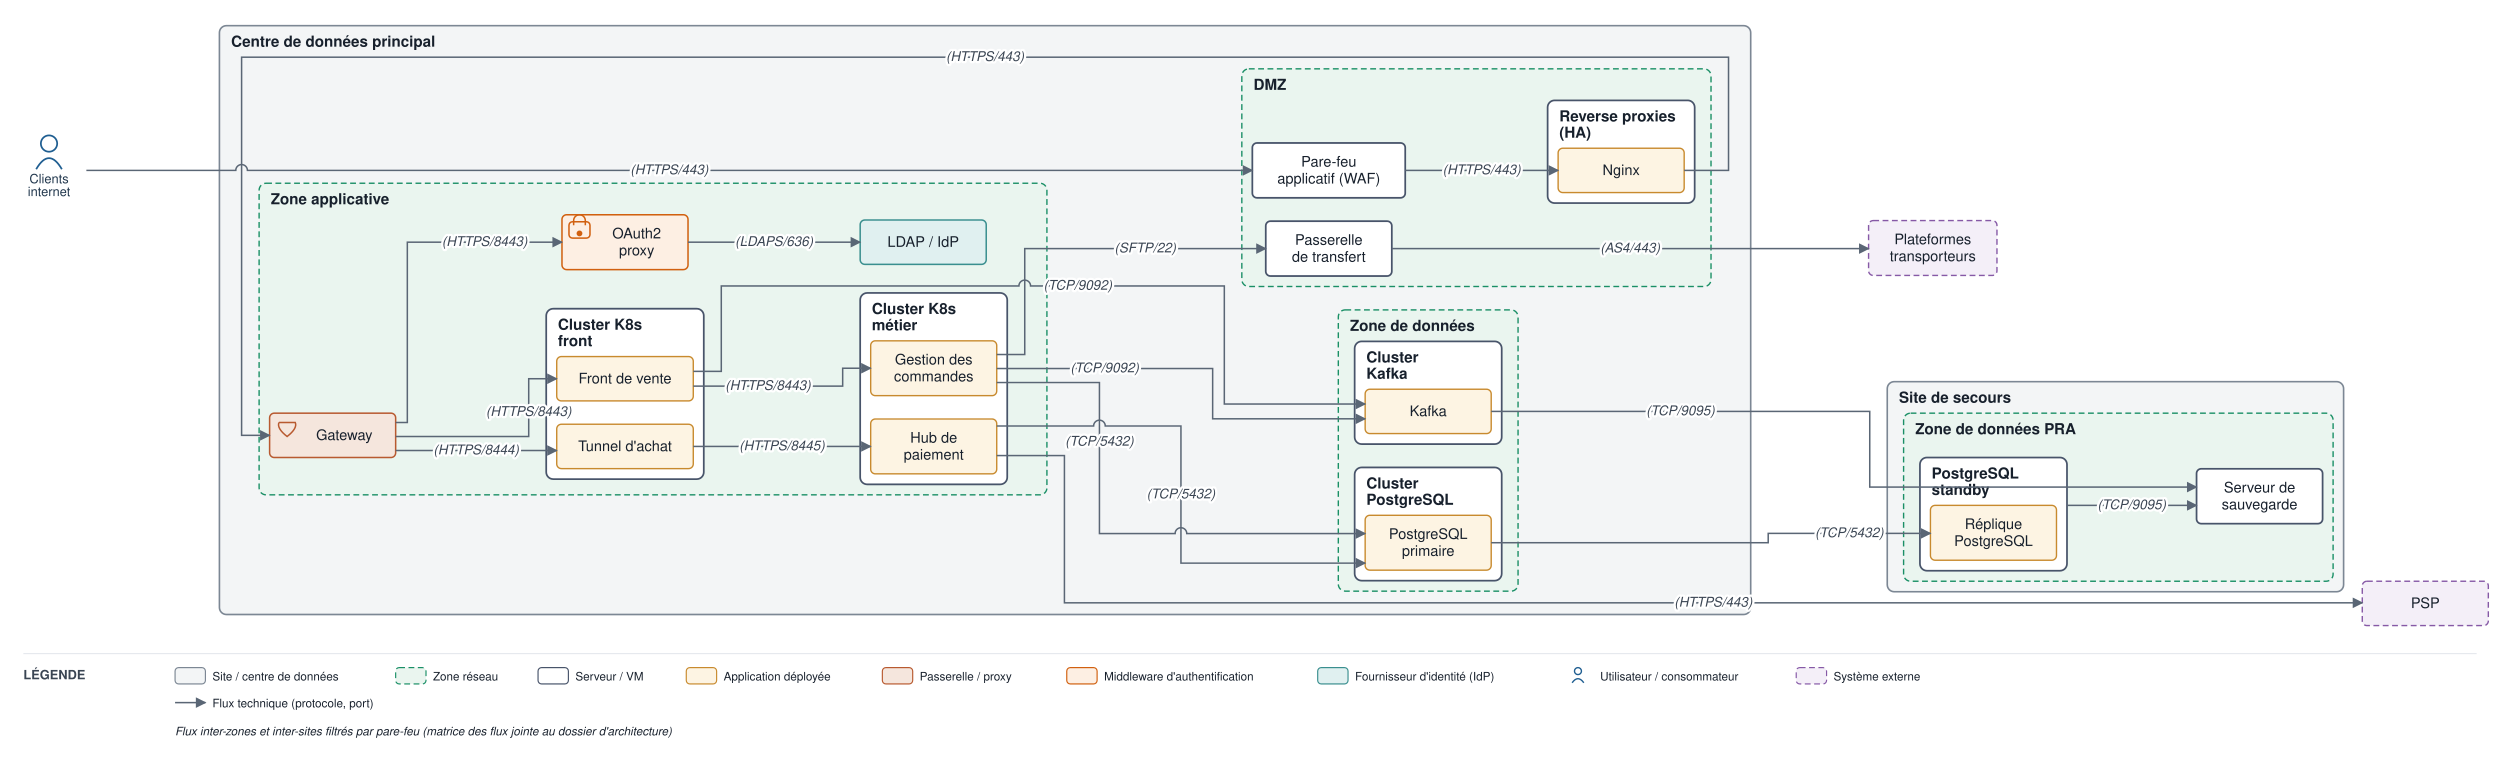
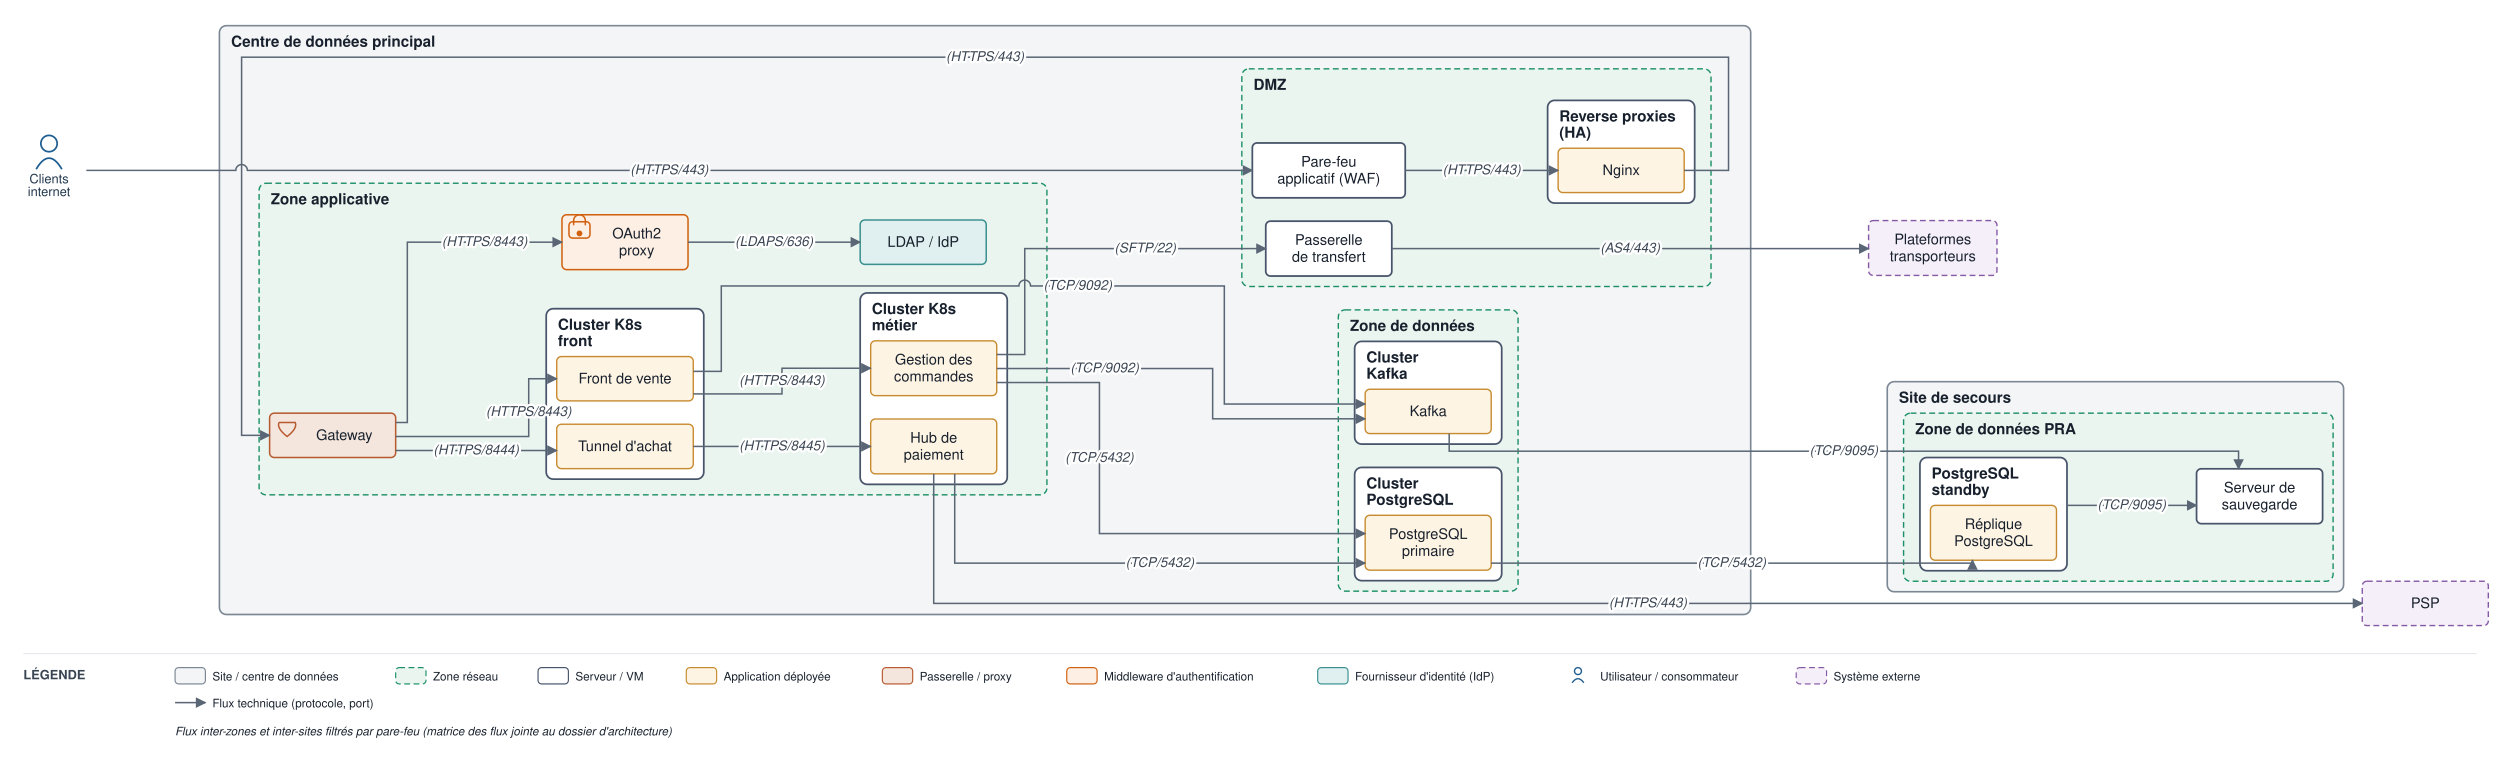
<svg xmlns="http://www.w3.org/2000/svg" viewBox="0 0 2142 652" font-family="Helvetica,Arial,sans-serif">
  <defs>
    <marker id="arr" viewBox="0 0 10 10" refX="9" refY="5" markerWidth="7" markerHeight="7" orient="auto-start-reverse">
      <path d="M0,0 L10,5 L0,10 z" fill="#5a6675" />
    </marker>
  </defs>
  <rect width="2142" height="652" fill="#ffffff" />
  <rect x="188" y="22" width="1312" height="504.5" rx="6" fill="#f3f5f6" stroke="#7c8794" stroke-width="1.4" />
  <text x="198" y="40" font-size="13" font-weight="bold" fill="#17202c">Centre de données principal</text>
  <rect x="1064" y="59" width="402" height="186.5" rx="6" fill="#eaf5ef" stroke="#1a8f66" stroke-width="1.2" stroke-dasharray="5 3" />
  <text x="1074" y="77" font-size="13" font-weight="bold" fill="#17202c">DMZ</text>
  <rect x="1326" y="86" width="126" height="88" rx="6" fill="#ffffff" stroke="#48546a" stroke-width="1.5" />
  <text x="1336" y="104" font-size="13" font-weight="bold" fill="#17202c">Reverse proxies</text>
  <text x="1336" y="118" font-size="13" font-weight="bold" fill="#17202c">(HA)</text>
  <rect x="222" y="157" width="675" height="267" rx="6" fill="#eaf5ef" stroke="#1a8f66" stroke-width="1.2" stroke-dasharray="5 3" />
  <text x="232" y="175" font-size="13" font-weight="bold" fill="#17202c">Zone applicative</text>
  <rect x="468" y="264.5" width="135" height="146" rx="6" fill="#ffffff" stroke="#48546a" stroke-width="1.5" />
  <text x="478" y="282.5" font-size="13" font-weight="bold" fill="#17202c">Cluster K8s</text>
  <text x="478" y="296.5" font-size="13" font-weight="bold" fill="#17202c">front</text>
  <rect x="737" y="251" width="126" height="164" rx="6" fill="#ffffff" stroke="#48546a" stroke-width="1.5" />
  <text x="747" y="269" font-size="13" font-weight="bold" fill="#17202c">Cluster K8s</text>
  <text x="747" y="283" font-size="13" font-weight="bold" fill="#17202c">métier</text>
  <rect x="1146.667" y="265.5" width="154" height="241" rx="6" fill="#eaf5ef" stroke="#1a8f66" stroke-width="1.2" stroke-dasharray="5 3" />
  <text x="1156.667" y="283.5" font-size="13" font-weight="bold" fill="#17202c">Zone de données</text>
  <rect x="1160.667" y="400.5" width="126" height="97" rx="6" fill="#ffffff" stroke="#48546a" stroke-width="1.5" />
  <text x="1170.667" y="418.5" font-size="13" font-weight="bold" fill="#17202c">Cluster</text>
  <text x="1170.667" y="432.5" font-size="13" font-weight="bold" fill="#17202c">PostgreSQL</text>
  <rect x="1160.667" y="292.5" width="126" height="88" rx="6" fill="#ffffff" stroke="#48546a" stroke-width="1.5" />
  <text x="1170.667" y="310.5" font-size="13" font-weight="bold" fill="#17202c">Cluster</text>
  <text x="1170.667" y="324.5" font-size="13" font-weight="bold" fill="#17202c">Kafka</text>
  <rect x="1617" y="327" width="391" height="180" rx="6" fill="#f3f5f6" stroke="#7c8794" stroke-width="1.4" />
  <text x="1627" y="345" font-size="13" font-weight="bold" fill="#17202c">Site de secours</text>
  <rect x="1631" y="354" width="368" height="144" rx="6" fill="#eaf5ef" stroke="#1a8f66" stroke-width="1.2" stroke-dasharray="5 3" />
  <text x="1641" y="372" font-size="13" font-weight="bold" fill="#17202c">Zone de données PRA</text>
  <rect x="1645" y="392" width="126" height="97" rx="6" fill="#ffffff" stroke="#48546a" stroke-width="1.5" />
  <text x="1655" y="410" font-size="13" font-weight="bold" fill="#17202c">PostgreSQL</text>
  <text x="1655" y="424" font-size="13" font-weight="bold" fill="#17202c">standby</text>
  <rect x="1073" y="122.5" width="131" height="47" rx="4" fill="#ffffff" stroke="#48546a" stroke-width="1.5" />
  <text x="1138.5" y="142.75" font-size="12.5" text-anchor="middle" fill="#17202c">Pare-feu</text>
  <text x="1138.5" y="157.25" font-size="12.5" text-anchor="middle" fill="#17202c">applicatif (WAF)</text>
  <rect x="1335" y="127" width="108" height="38" rx="4" fill="#fdf4e3" stroke="#c88a2e" stroke-width="1.2" />
  <text x="1389" y="150" font-size="12.5" text-anchor="middle" fill="#17202c">Nginx</text>
  <rect x="1084.5" y="189.5" width="108" height="47" rx="4" fill="#ffffff" stroke="#48546a" stroke-width="1.5" />
  <text x="1138.5" y="209.75" font-size="12.5" text-anchor="middle" fill="#17202c">Passerelle</text>
  <text x="1138.5" y="224.25" font-size="12.5" text-anchor="middle" fill="#17202c">de transfert</text>
  <rect x="231" y="354" width="108" height="38" rx="4" fill="#f5e6dd" stroke="#b85a30" stroke-width="1.3" />
  <path d="M 239 362 L 253 362 Q 255 367 246 374 Q 237 367 239 362" fill="none" stroke="#b85a30" stroke-width="1.3" />
  <text x="295" y="377" font-size="12.5" text-anchor="middle" fill="#17202c">Gateway</text>
  <rect x="481.5" y="184" width="108" height="47" rx="4" fill="#fdefe3" stroke="#d1600f" stroke-width="1.3" />
  <rect x="487.5" y="190" width="18" height="14" rx="3" fill="none" stroke="#d1600f" stroke-width="1.3" />
  <path d="M 491.5 193 v -4 a 5 5 0 0 1 10 0 v 4" fill="none" stroke="#d1600f" stroke-width="1.3" />
  <circle cx="496.5" cy="200" r="2.5" fill="#d1600f" />
  <text x="545.5" y="204.25" font-size="12.5" text-anchor="middle" fill="#17202c">OAuth2</text>
  <text x="545.5" y="218.75" font-size="12.5" text-anchor="middle" fill="#17202c">proxy</text>
  <rect x="737" y="188.5" width="108" height="38" rx="4" fill="#e0f0f0" stroke="#3a8f8f" stroke-width="1.3" />
  <text x="791" y="211.5" font-size="12.5" text-anchor="middle" fill="#17202c">LDAP / IdP</text>
  <rect x="477" y="305.5" width="117" height="38" rx="4" fill="#fdf4e3" stroke="#c88a2e" stroke-width="1.2" />
  <text x="535.5" y="328.5" font-size="12.5" text-anchor="middle" fill="#17202c">Front de vente</text>
  <rect x="477" y="363.5" width="117" height="38" rx="4" fill="#fdf4e3" stroke="#c88a2e" stroke-width="1.2" />
  <text x="535.5" y="386.5" font-size="12.5" text-anchor="middle" fill="#17202c">Tunnel d'achat</text>
  <rect x="746" y="292" width="108" height="47" rx="4" fill="#fdf4e3" stroke="#c88a2e" stroke-width="1.2" />
  <text x="800" y="312.25" font-size="12.5" text-anchor="middle" fill="#17202c">Gestion des</text>
  <text x="800" y="326.75" font-size="12.5" text-anchor="middle" fill="#17202c">commandes</text>
  <rect x="746" y="359" width="108" height="47" rx="4" fill="#fdf4e3" stroke="#c88a2e" stroke-width="1.2" />
  <text x="800" y="379.25" font-size="12.5" text-anchor="middle" fill="#17202c">Hub de</text>
  <text x="800" y="393.75" font-size="12.5" text-anchor="middle" fill="#17202c">paiement</text>
  <rect x="1169.667" y="441.5" width="108" height="47" rx="4" fill="#fdf4e3" stroke="#c88a2e" stroke-width="1.2" />
  <text x="1223.667" y="461.75" font-size="12.5" text-anchor="middle" fill="#17202c">PostgreSQL</text>
  <text x="1223.667" y="476.25" font-size="12.5" text-anchor="middle" fill="#17202c">primaire</text>
  <rect x="1169.667" y="333.5" width="108" height="38" rx="4" fill="#fdf4e3" stroke="#c88a2e" stroke-width="1.2" />
  <text x="1223.667" y="356.5" font-size="12.5" text-anchor="middle" fill="#17202c">Kafka</text>
  <rect x="1654" y="433" width="108" height="47" rx="4" fill="#fdf4e3" stroke="#c88a2e" stroke-width="1.2" />
  <text x="1708" y="453.25" font-size="12.5" text-anchor="middle" fill="#17202c">Réplique</text>
  <text x="1708" y="467.75" font-size="12.5" text-anchor="middle" fill="#17202c">PostgreSQL</text>
  <rect x="1882" y="401.667" width="108" height="47" rx="4" fill="#ffffff" stroke="#48546a" stroke-width="1.5" />
  <text x="1936" y="421.917" font-size="12.5" text-anchor="middle" fill="#17202c">Serveur de</text>
  <text x="1936" y="436.417" font-size="12.5" text-anchor="middle" fill="#17202c">sauvegarde</text>
  <circle cx="42" cy="123" r="7" fill="none" stroke="#1f5e91" stroke-width="1.5" />
  <path d="M 31 145 q 11 -19 22 0" fill="none" stroke="#1f5e91" stroke-width="1.5" />
  <text x="42" y="157" font-size="11" text-anchor="middle" fill="#20364c">Clients</text>
  <text x="42" y="168" font-size="11" text-anchor="middle" fill="#20364c">internet</text>
  <rect x="2024" y="498" width="108" height="38" rx="4" fill="#f4eff8" stroke="#8659a6" stroke-width="1.2" stroke-dasharray="5 3" />
  <text x="2078" y="521" font-size="12.5" text-anchor="middle" fill="#17202c">PSP</text>
  <rect x="1601" y="189" width="110" height="47" rx="4" fill="#f4eff8" stroke="#8659a6" stroke-width="1.2" stroke-dasharray="5 3" />
  <text x="1656" y="209.25" font-size="12.5" text-anchor="middle" fill="#17202c">Plateformes</text>
  <text x="1656" y="223.75" font-size="12.5" text-anchor="middle" fill="#17202c">transporteurs</text>
  <path d="M 74 146 L 202 146 A 5 5 0 0 1 212 146 L 1073 146" fill="none" stroke="#5a6675" stroke-width="1.3" marker-end="url(#arr)" />
  <path d="M 1204 146 L 1335 146" fill="none" stroke="#5a6675" stroke-width="1.3" marker-end="url(#arr)" />
  <path d="M 1443 146 L 1481 146 L 1481 49 L 207 49 L 207 373 L 231 373" fill="none" stroke="#5a6675" stroke-width="1.3" marker-end="url(#arr)" />
  <path d="M 339 362 L 349 362 L 349 207.5 L 481.5 207.5" fill="none" stroke="#5a6675" stroke-width="1.3" marker-end="url(#arr)" />
  <path d="M 589.5 207.5 L 737 207.5" fill="none" stroke="#5a6675" stroke-width="1.3" marker-end="url(#arr)" />
  <path d="M 339 374 L 453 374 L 453 324.5 L 477 324.5" fill="none" stroke="#5a6675" stroke-width="1.3" marker-end="url(#arr)" />
  <path d="M 339 386 L 477 386" fill="none" stroke="#5a6675" stroke-width="1.3" marker-end="url(#arr)" />
-   <path d="M 594 330.833 L 722 330.833 L 722 315.5 L 746 315.5" fill="none" stroke="#5a6675" stroke-width="1.3" marker-end="url(#arr)" />
+   <path d="M 594 337.5 L 670 337.5 L 670 315.5 L 746 315.5" fill="none" stroke="#5a6675" stroke-width="1.3" marker-end="url(#arr)" />
  <path d="M 594 382.5 L 746 382.5" fill="none" stroke="#5a6675" stroke-width="1.3" marker-end="url(#arr)" />
-   <path d="M 854 390.333 L 912 390.333 L 912 516.5 L 2024 516.5" fill="none" stroke="#5a6675" stroke-width="1.3" marker-end="url(#arr)" />
-   <path d="M 854 327.75 L 942 327.75 L 942 457.167 L 1006.833 457.167 A 5 5 0 0 1 1016.833 457.167 L 1169.667 457.167" fill="none" stroke="#5a6675" stroke-width="1.3" marker-end="url(#arr)" />
-   <path d="M 854 365 L 937 365 A 5 5 0 0 1 947 365 L 1011.833 365 L 1011.833 482.5 L 1169.667 482.5" fill="none" stroke="#5a6675" stroke-width="1.3" marker-end="url(#arr)" />
+   <path d="M 800 406 L 800 517 L 2024 517" fill="none" stroke="#5a6675" stroke-width="1.3" marker-end="url(#arr)" />
+   <path d="M 854 327.75 L 942 327.75 L 942 457.167 L 1169.667 457.167" fill="none" stroke="#5a6675" stroke-width="1.3" marker-end="url(#arr)" />
+   <path d="M 818 406 L 818 482.5 L 1169.667 482.5" fill="none" stroke="#5a6675" stroke-width="1.3" marker-end="url(#arr)" />
  <path d="M 854 315.75 L 1039 315.75 L 1039 358.833 L 1169.667 358.833" fill="none" stroke="#5a6675" stroke-width="1.3" marker-end="url(#arr)" />
  <path d="M 594 318.167 L 618 318.167 L 618 245 L 873 245 A 5 5 0 0 1 883 245 L 1049 245 L 1049 346.167 L 1169.667 346.167" fill="none" stroke="#5a6675" stroke-width="1.3" marker-end="url(#arr)" />
  <path d="M 854 303.75 L 878 303.75 L 878 213 L 1084.5 213" fill="none" stroke="#5a6675" stroke-width="1.3" marker-end="url(#arr)" />
  <path d="M 1192.5 213 L 1601 213" fill="none" stroke="#5a6675" stroke-width="1.3" marker-end="url(#arr)" />
-   <path d="M 1277.667 465 L 1515 465 L 1515 457 L 1654 457" fill="none" stroke="#5a6675" stroke-width="1.3" marker-end="url(#arr)" />
+   <path d="M 1277.667 482.5 L 1690 482.5 L 1690 480" fill="none" stroke="#5a6675" stroke-width="1.3" marker-end="url(#arr)" />
  <path d="M 1771 433 L 1882 433" fill="none" stroke="#5a6675" stroke-width="1.3" marker-end="url(#arr)" />
-   <path d="M 1277.667 352.5 L 1602 352.5 L 1602 417.333 L 1882 417.333" fill="none" stroke="#5a6675" stroke-width="1.3" marker-end="url(#arr)" />
+   <path d="M 1241.667 371.5 L 1241.667 386.583 L 1918 386.583 L 1918 401.667" fill="none" stroke="#5a6675" stroke-width="1.3" marker-end="url(#arr)" />
  <text x="573.5" y="149.25" font-size="11.5" text-anchor="middle" fill="#3a4553" font-style="italic" stroke="#ffffff" stroke-width="4" paint-order="stroke" stroke-linejoin="round">(HTTPS/443)</text>
  <text x="1269.5" y="149.25" font-size="11.5" text-anchor="middle" fill="#3a4553" font-style="italic" stroke="#ffffff" stroke-width="4" paint-order="stroke" stroke-linejoin="round">(HTTPS/443)</text>
  <text x="844" y="52.25" font-size="11.5" text-anchor="middle" fill="#3a4553" font-style="italic" stroke="#ffffff" stroke-width="4" paint-order="stroke" stroke-linejoin="round">(HTTPS/443)</text>
  <text x="415.25" y="210.75" font-size="11.5" text-anchor="middle" fill="#3a4553" font-style="italic" stroke="#ffffff" stroke-width="4" paint-order="stroke" stroke-linejoin="round">(HTTPS/8443)</text>
  <text x="663.25" y="210.75" font-size="11.5" text-anchor="middle" fill="#3a4553" font-style="italic" stroke="#ffffff" stroke-width="4" paint-order="stroke" stroke-linejoin="round">(LDAPS/636)</text>
  <text x="453" y="356.375" font-size="11.5" text-anchor="middle" fill="#3a4553" font-style="italic" stroke="#ffffff" stroke-width="4" paint-order="stroke" stroke-linejoin="round">(HTTPS/8443)</text>
  <text x="408" y="389.25" font-size="11.5" text-anchor="middle" fill="#3a4553" font-style="italic" stroke="#ffffff" stroke-width="4" paint-order="stroke" stroke-linejoin="round">(HTTPS/8444)</text>
-   <text x="658" y="334.083" font-size="11.5" text-anchor="middle" fill="#3a4553" font-style="italic" stroke="#ffffff" stroke-width="4" paint-order="stroke" stroke-linejoin="round">(HTTPS/8443)</text>
+   <text x="670" y="329.75" font-size="11.5" text-anchor="middle" fill="#3a4553" font-style="italic" stroke="#ffffff" stroke-width="4" paint-order="stroke" stroke-linejoin="round">(HTTPS/8443)</text>
  <text x="670" y="385.75" font-size="11.5" text-anchor="middle" fill="#3a4553" font-style="italic" stroke="#ffffff" stroke-width="4" paint-order="stroke" stroke-linejoin="round">(HTTPS/8445)</text>
-   <text x="1468" y="519.75" font-size="11.5" text-anchor="middle" fill="#3a4553" font-style="italic" stroke="#ffffff" stroke-width="4" paint-order="stroke" stroke-linejoin="round">(HTTPS/443)</text>
-   <text x="942" y="381.844" font-size="11.5" text-anchor="middle" fill="#3a4553" font-style="italic" stroke="#ffffff" stroke-width="4" paint-order="stroke" stroke-linejoin="round">(TCP/5432)</text>
-   <text x="1011.833" y="427" font-size="11.5" text-anchor="middle" fill="#3a4553" font-style="italic" stroke="#ffffff" stroke-width="4" paint-order="stroke" stroke-linejoin="round">(TCP/5432)</text>
+   <text x="1412" y="520.25" font-size="11.5" text-anchor="middle" fill="#3a4553" font-style="italic" stroke="#ffffff" stroke-width="4" paint-order="stroke" stroke-linejoin="round">(HTTPS/443)</text>
+   <text x="942" y="395.708" font-size="11.5" text-anchor="middle" fill="#3a4553" font-style="italic" stroke="#ffffff" stroke-width="4" paint-order="stroke" stroke-linejoin="round">(TCP/5432)</text>
+   <text x="993.833" y="485.75" font-size="11.5" text-anchor="middle" fill="#3a4553" font-style="italic" stroke="#ffffff" stroke-width="4" paint-order="stroke" stroke-linejoin="round">(TCP/5432)</text>
  <text x="946.5" y="319" font-size="11.5" text-anchor="middle" fill="#3a4553" font-style="italic" stroke="#ffffff" stroke-width="4" paint-order="stroke" stroke-linejoin="round">(TCP/9092)</text>
  <text x="923.5" y="248.25" font-size="11.5" text-anchor="middle" fill="#3a4553" font-style="italic" stroke="#ffffff" stroke-width="4" paint-order="stroke" stroke-linejoin="round">(TCP/9092)</text>
  <text x="981.25" y="216.25" font-size="11.5" text-anchor="middle" fill="#3a4553" font-style="italic" stroke="#ffffff" stroke-width="4" paint-order="stroke" stroke-linejoin="round">(SFTP/22)</text>
  <text x="1396.75" y="216.25" font-size="11.5" text-anchor="middle" fill="#3a4553" font-style="italic" stroke="#ffffff" stroke-width="4" paint-order="stroke" stroke-linejoin="round">(AS4/443)</text>
-   <text x="1584.5" y="460.25" font-size="11.5" text-anchor="middle" fill="#3a4553" font-style="italic" stroke="#ffffff" stroke-width="4" paint-order="stroke" stroke-linejoin="round">(TCP/5432)</text>
+   <text x="1483.833" y="485.75" font-size="11.5" text-anchor="middle" fill="#3a4553" font-style="italic" stroke="#ffffff" stroke-width="4" paint-order="stroke" stroke-linejoin="round">(TCP/5432)</text>
  <text x="1826.5" y="436.25" font-size="11.5" text-anchor="middle" fill="#3a4553" font-style="italic" stroke="#ffffff" stroke-width="4" paint-order="stroke" stroke-linejoin="round">(TCP/9095)</text>
-   <text x="1439.833" y="355.75" font-size="11.5" text-anchor="middle" fill="#3a4553" font-style="italic" stroke="#ffffff" stroke-width="4" paint-order="stroke" stroke-linejoin="round">(TCP/9095)</text>
+   <text x="1579.833" y="389.833" font-size="11.5" text-anchor="middle" fill="#3a4553" font-style="italic" stroke="#ffffff" stroke-width="4" paint-order="stroke" stroke-linejoin="round">(TCP/9095)</text>
  <line x1="20" y1="560" x2="2122" y2="560" stroke="#e6e9ee" stroke-width="1" />
  <text x="20" y="582" font-size="11" font-weight="bold" fill="#3a4553">LÉGENDE</text>
  <rect x="150" y="572" width="26" height="14" rx="3" fill="#f3f5f6" stroke="#7c8794" />
  <text x="182" y="583" font-size="10" fill="#17202c">Site / centre de données</text>
  <rect x="339" y="572" width="26" height="14" rx="3" fill="#eaf5ef" stroke="#1a8f66" stroke-dasharray="5 3" />
  <text x="371" y="583" font-size="10" fill="#17202c">Zone réseau</text>
  <rect x="461" y="572" width="26" height="14" rx="3" fill="#ffffff" stroke="#48546a" />
  <text x="493" y="583" font-size="10" fill="#17202c">Serveur / VM</text>
  <rect x="588" y="572" width="26" height="14" rx="3" fill="#fdf4e3" stroke="#c88a2e" />
  <text x="620" y="583" font-size="10" fill="#17202c">Application déployée</text>
  <rect x="756" y="572" width="26" height="14" rx="3" fill="#f5e6dd" stroke="#b85a30" />
  <text x="788" y="583" font-size="10" fill="#17202c">Passerelle / proxy</text>
  <rect x="914" y="572" width="26" height="14" rx="3" fill="#fdefe3" stroke="#d1600f" />
  <text x="946" y="583" font-size="10" fill="#17202c">Middleware d'authentification</text>
  <rect x="1129" y="572" width="26" height="14" rx="3" fill="#e0f0f0" stroke="#3a8f8f" />
  <text x="1161" y="583" font-size="10" fill="#17202c">Fournisseur d'identité (IdP)</text>
  <circle cx="1352" cy="575" r="3" fill="none" stroke="#1f5e91" stroke-width="1.2" />
  <path d="M 1347 585 q 5 -7 10 0" fill="none" stroke="#1f5e91" stroke-width="1.2" />
  <text x="1371" y="583" font-size="10" fill="#17202c">Utilisateur / consommateur</text>
  <rect x="1539" y="572" width="26" height="14" rx="3" fill="#f4eff8" stroke="#8659a6" stroke-dasharray="5 3" />
  <text x="1571" y="583" font-size="10" fill="#17202c">Système externe</text>
  <line x1="150" y1="602" x2="176" y2="602" stroke="#5a6675" stroke-width="1.3" marker-end="url(#arr)" />
  <text x="182" y="606" font-size="10" fill="#17202c">Flux technique (protocole, port)</text>
  <text x="150" y="630" font-size="10" fill="#17202c" font-style="italic">Flux inter-zones et inter-sites filtrés par pare-feu (matrice des flux jointe au dossier d'architecture)</text>
</svg>
